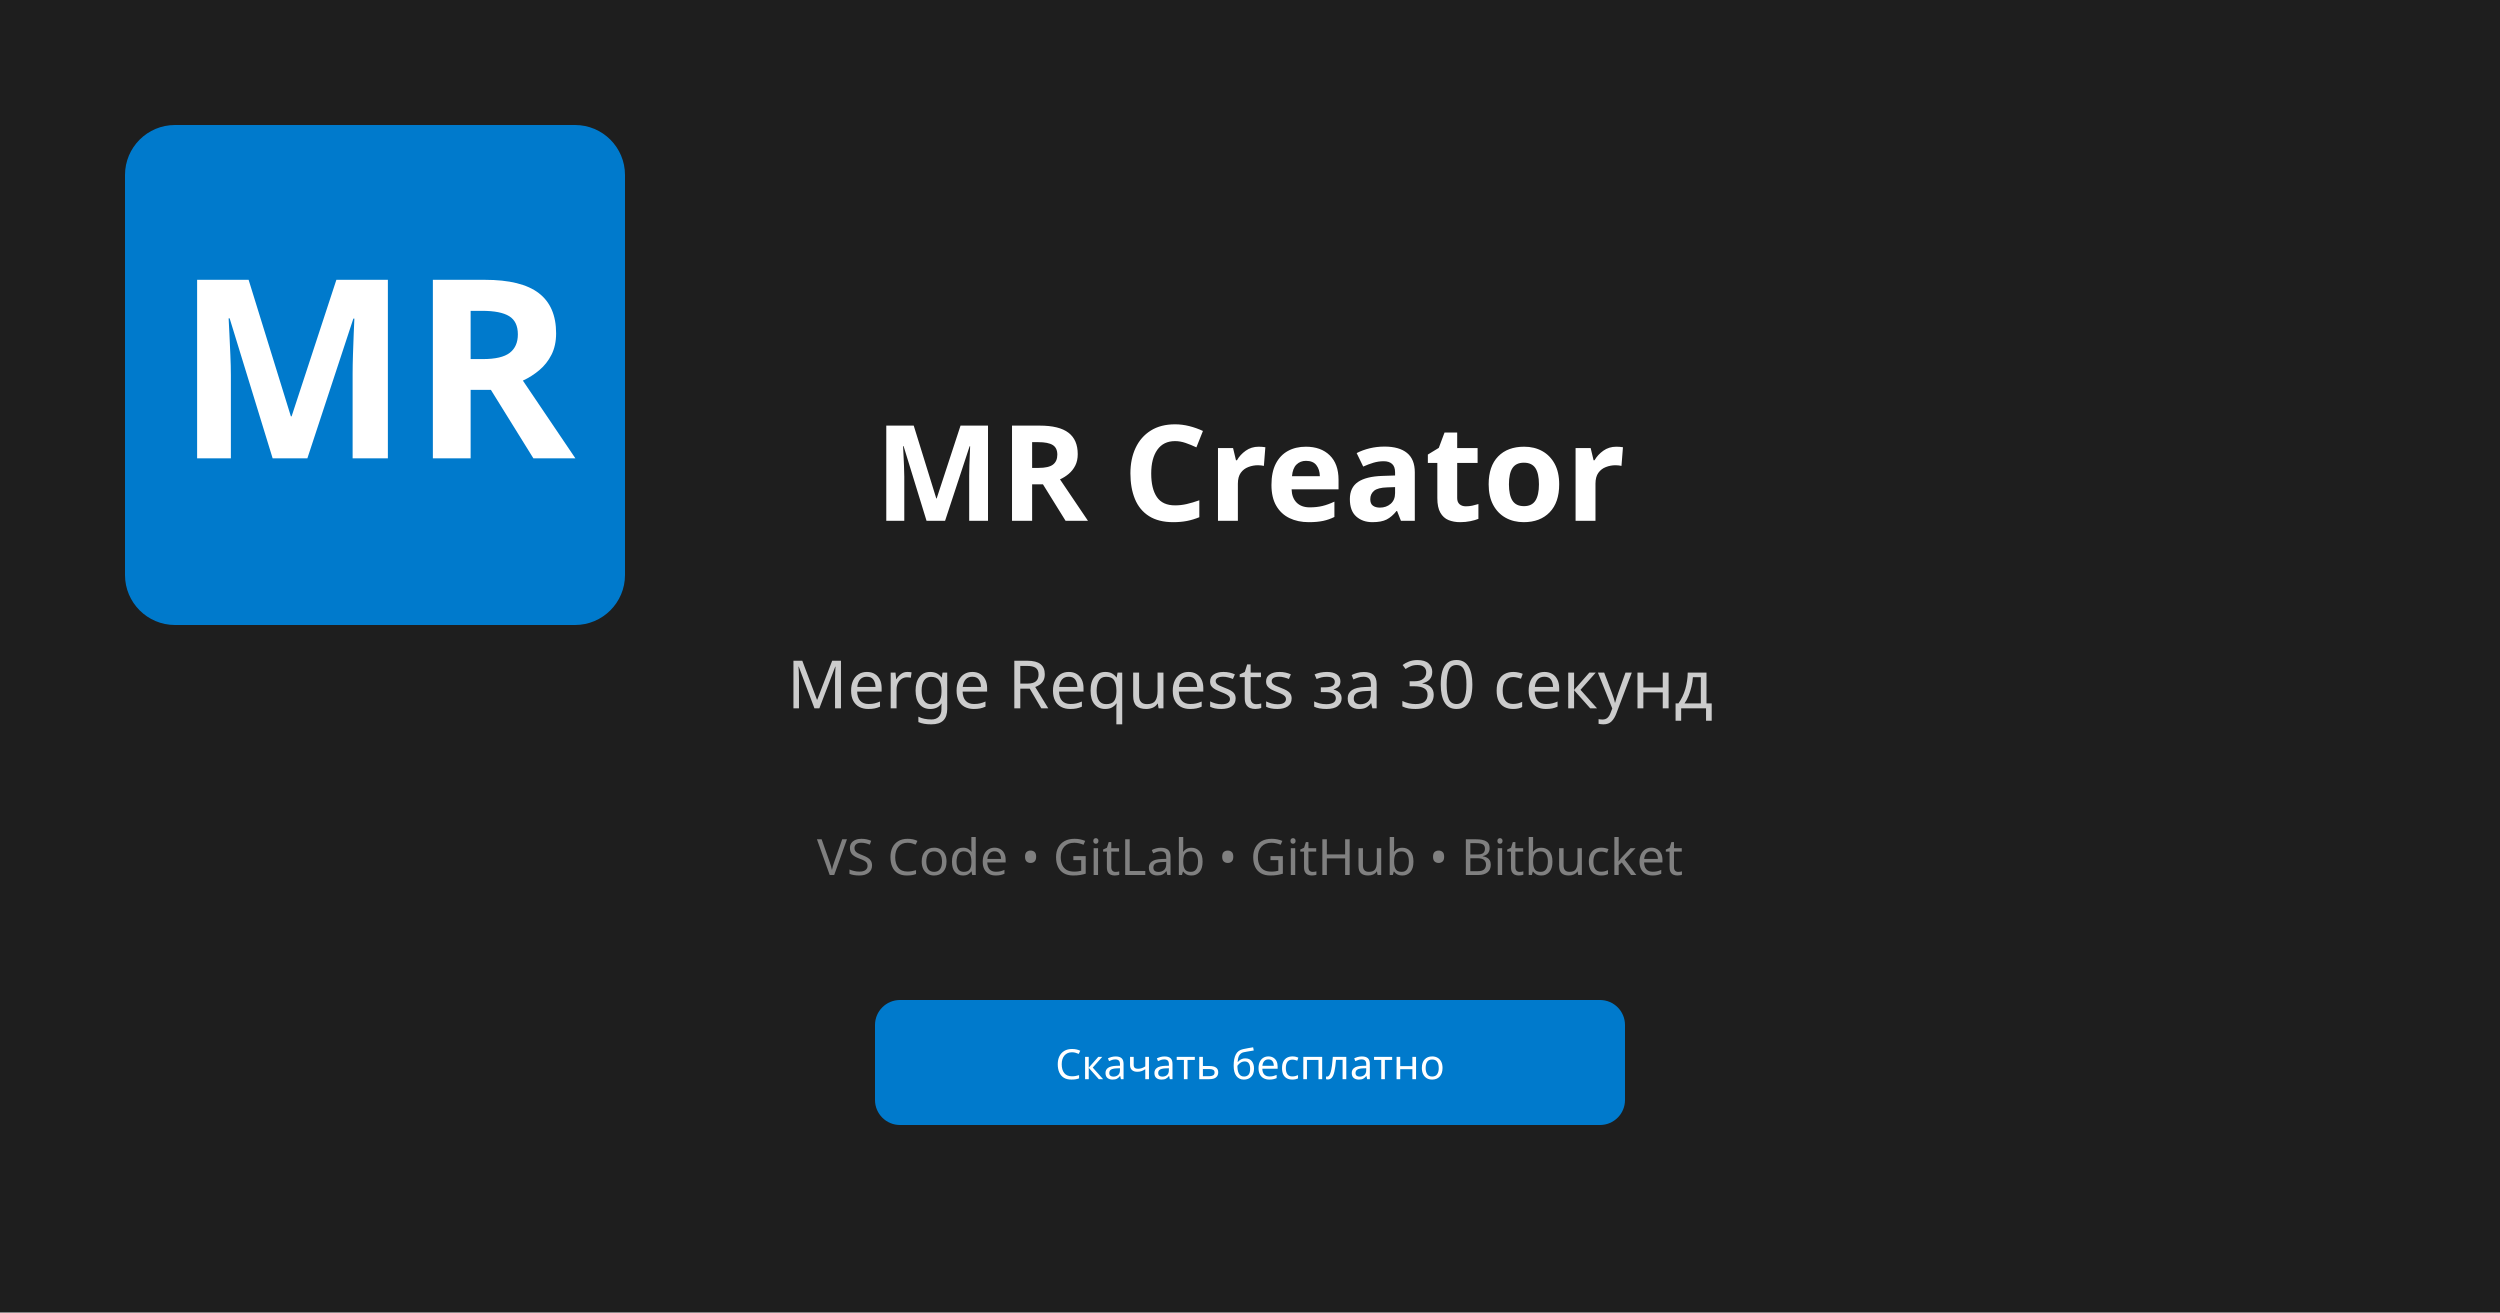
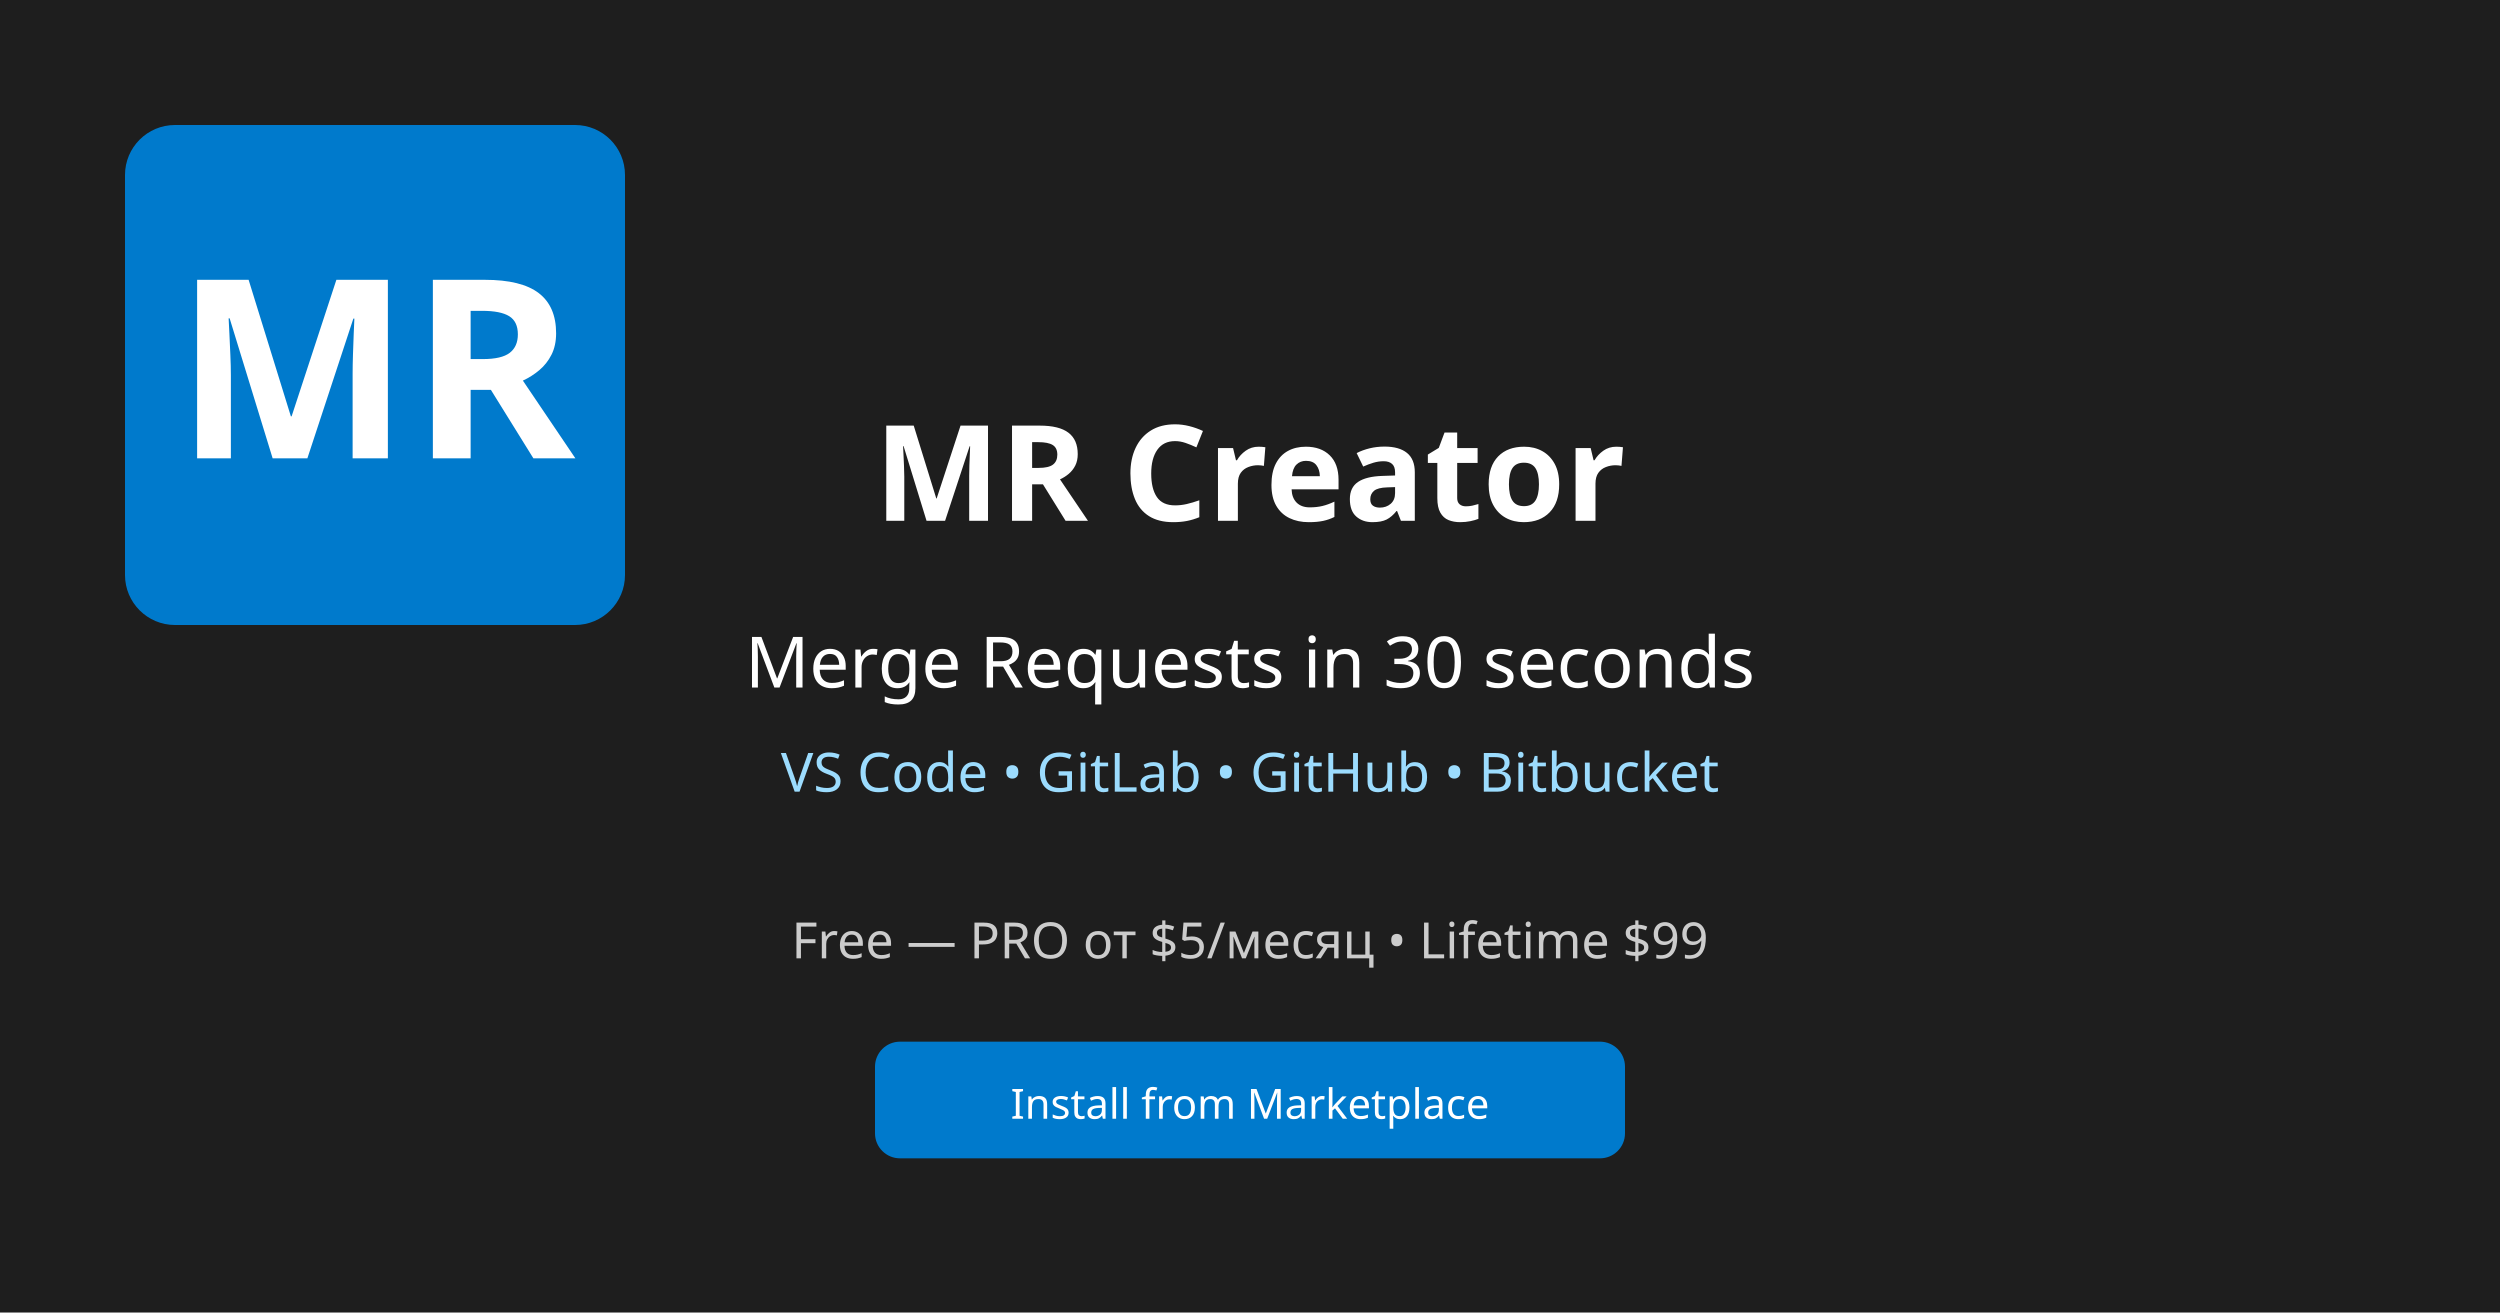
<svg xmlns="http://www.w3.org/2000/svg" viewBox="0 0 1200 630" width="1200" height="630">
  <rect width="1200" height="630" fill="#1e1e1e" />
  <rect x="60" y="60" width="240" height="240" rx="24" fill="#007acc" />
  <text x="180" y="220" text-anchor="middle" font-size="120" font-weight="bold" fill="white" font-family="system-ui">MR</text>
  <text x="600" y="250" text-anchor="middle" font-size="64" font-weight="bold" fill="#ffffff" font-family="system-ui">MR Creator</text>
-   <text x="600" y="340" text-anchor="middle" font-size="32" fill="#cccccc" font-family="system-ui">Merge Requests за 30 секунд</text>
-   <text x="600" y="420" text-anchor="middle" font-size="24" fill="#808080" font-family="system-ui">VS Code • GitLab • GitHub • Bitbucket</text>
-   <rect x="420" y="480" width="360" height="60" rx="12" fill="#007acc" />
-   <text x="600" y="518" text-anchor="middle" font-size="20" fill="#ffffff" font-family="system-ui">Скачать бесплатно</text>
+   <text x="600" y="330" text-anchor="middle" font-size="34" fill="#ffffff" font-family="system-ui">Merge Requests in 30 seconds</text>
+   <text x="600" y="380" text-anchor="middle" font-size="26" fill="#9cdcfe" font-family="system-ui">VS Code • GitLab • GitHub • Bitbucket</text>
+   <text x="600" y="460" text-anchor="middle" font-size="24" fill="#cccccc" font-family="system-ui">Free — PRO от $5/месяц • Lifetime $99</text>
+   <rect x="420" y="500" width="360" height="56" rx="12" fill="#007acc" />
+   <text x="600" y="537" text-anchor="middle" font-size="20" fill="#ffffff" font-family="system-ui">Install from Marketplace</text>
</svg>
